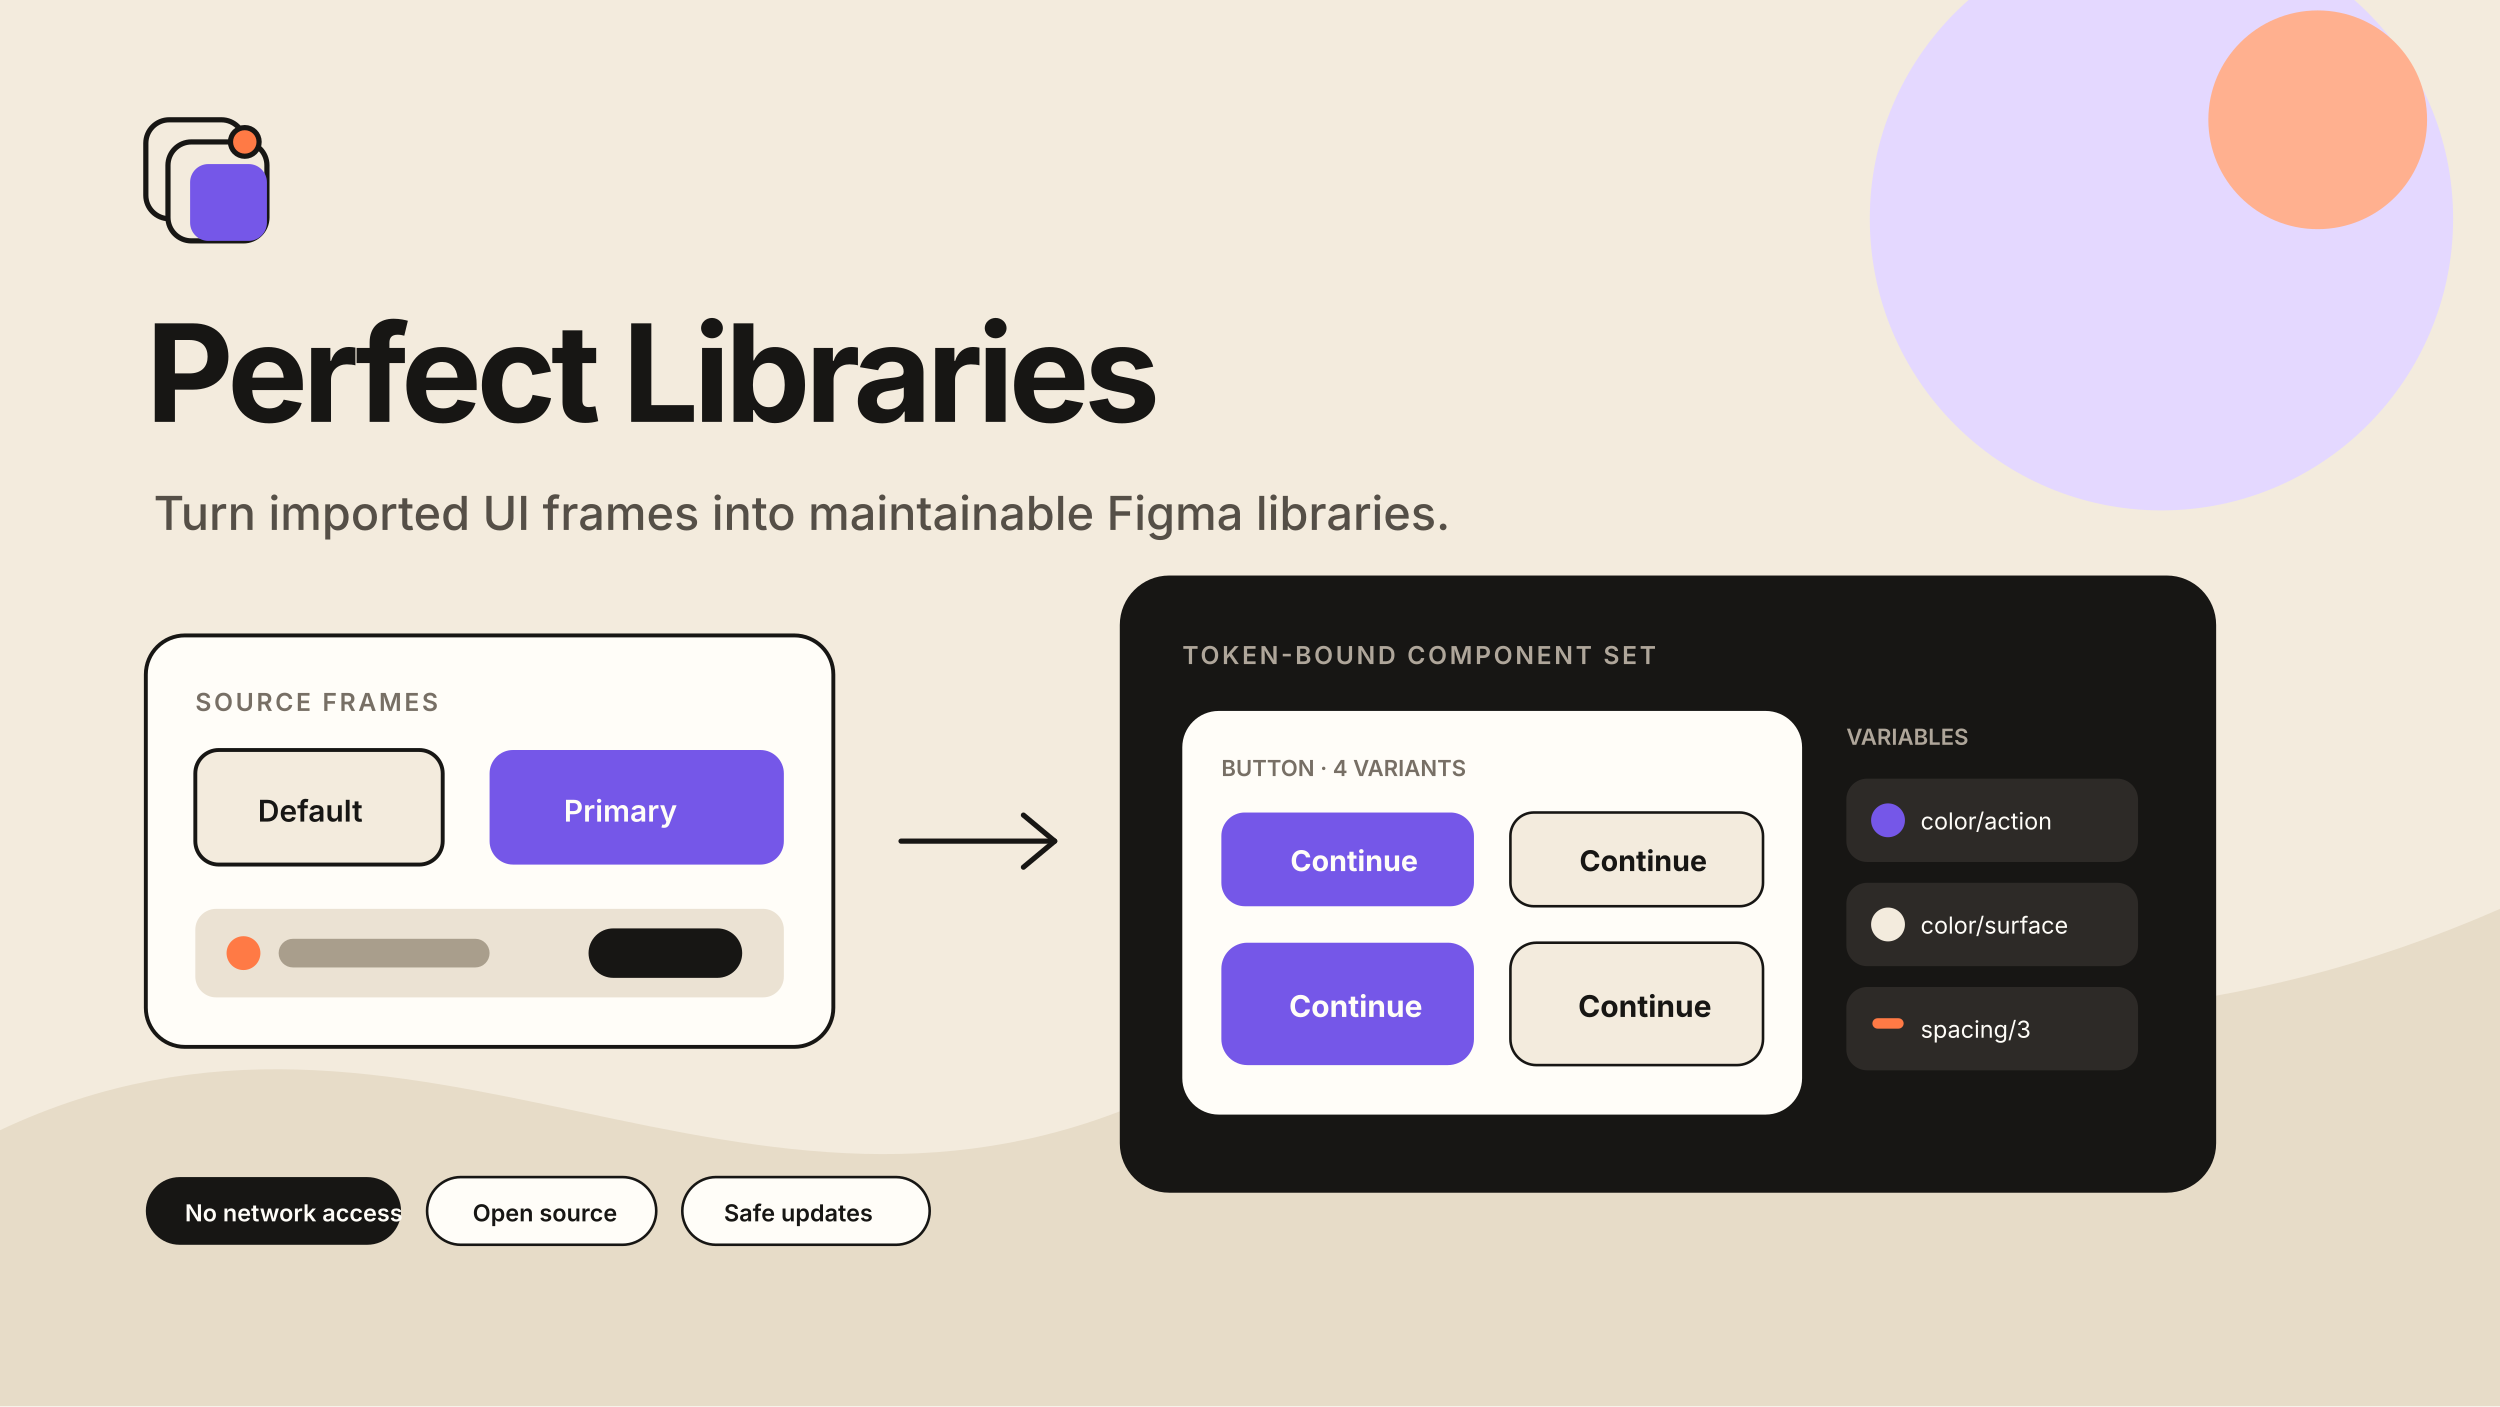
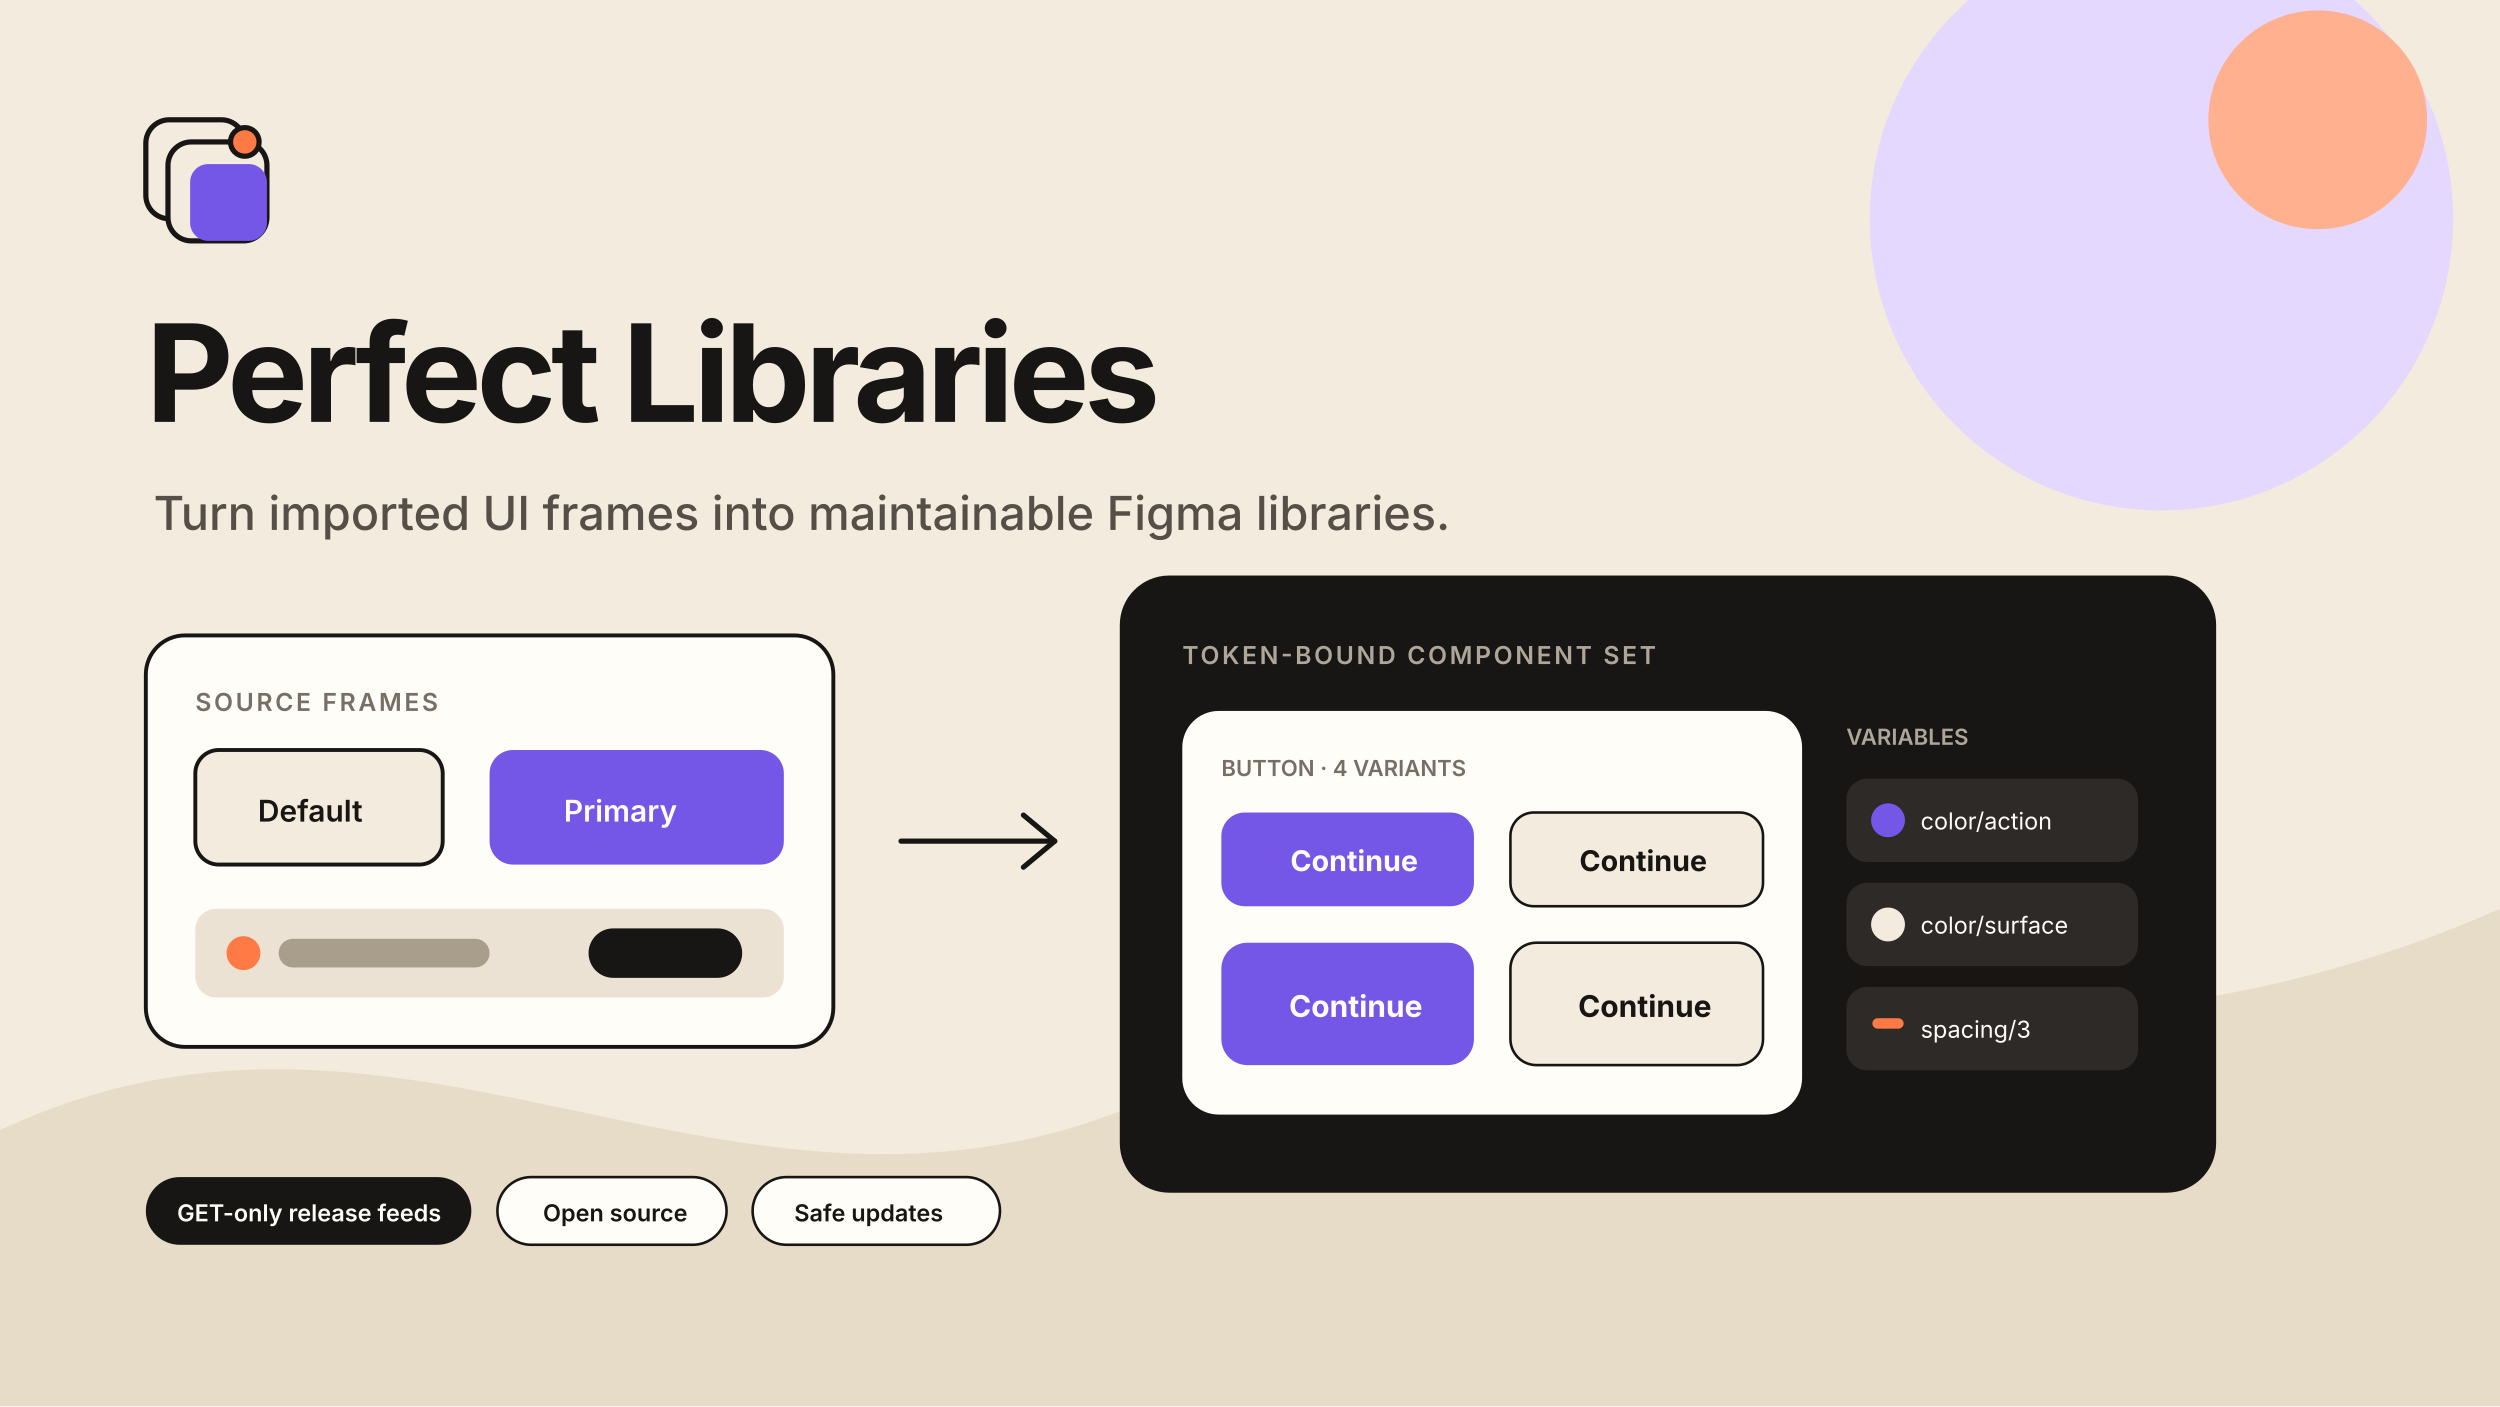
<svg xmlns="http://www.w3.org/2000/svg" width="1920" height="1080" viewBox="0 0 1920 1080" fill="none">
  <rect width="1920" height="1080" fill="#F3EBDD" />
  <path d="M0 868C318 718 572 990 894 839C1216 688 1510 878 1920 698V1080H0V868Z" fill="#E7DCC8" />
  <circle cx="1660" cy="168" r="224" fill="#E4D8FF" />
  <circle cx="1780" cy="92" r="84" fill="#FFB08F" />
  <g transform="translate(112 92)">
    <rect width="76" height="76" rx="18" fill="#F3EBDD" stroke="#171614" stroke-width="4" />
    <rect x="17" y="17" width="76" height="76" rx="18" fill="#F3EBDD" stroke="#171614" stroke-width="4" />
    <rect x="34" y="34" width="59" height="59" rx="14" fill="#7557E8" />
    <circle cx="76" cy="17" r="11" fill="#FF7A45" stroke="#171614" stroke-width="4" />
  </g>
  <text x="112" y="324" fill="#171614" font-family="Inter, SF Pro Display, Arial, sans-serif" font-size="104" font-weight="650" letter-spacing="-4">Perfect Libraries</text>
  <text x="118" y="407" fill="#554F47" font-family="Inter, SF Pro Text, Arial, sans-serif" font-size="36" font-weight="450">
    Turn imported UI frames into maintainable Figma libraries.
  </text>
  <g transform="translate(112 488)">
    <rect width="528" height="316" rx="30" fill="#FFFDF8" stroke="#171614" stroke-width="3" />
    <text x="38" y="58" fill="#776F65" font-family="Inter, Arial, sans-serif" font-size="19" font-weight="600" letter-spacing="2">SOURCE FRAMES</text>
    <rect x="38" y="88" width="190" height="88" rx="18" fill="#F3EBDD" stroke="#171614" stroke-width="3" />
    <rect x="264" y="88" width="226" height="88" rx="18" fill="#7557E8" />
    <text x="86" y="143" fill="#171614" font-family="Inter, Arial, sans-serif" font-size="23" font-weight="600">Default</text>
    <text x="321" y="143" fill="#FFFDF8" font-family="Inter, Arial, sans-serif" font-size="23" font-weight="600">Primary</text>
    <rect x="38" y="210" width="452" height="68" rx="16" fill="#EBE2D3" />
    <circle cx="75" cy="244" r="13" fill="#FF7A45" />
    <rect x="102" y="233" width="162" height="22" rx="11" fill="#A99E8C" />
    <rect x="340" y="225" width="118" height="38" rx="19" fill="#171614" />
  </g>
  <path d="M692 646H810" stroke="#171614" stroke-width="4" stroke-linecap="round" />
  <path d="M786 626L810 646L786 666" stroke="#171614" stroke-width="4" stroke-linecap="round" stroke-linejoin="round" />
  <g transform="translate(860 442)">
    <rect width="842" height="474" rx="38" fill="#171614" />
    <text x="48" y="68" fill="#AFA69A" font-family="Inter, Arial, sans-serif" font-size="19" font-weight="600" letter-spacing="2">TOKEN-BOUND COMPONENT SET</text>
    <g transform="translate(48 104)">
      <rect width="476" height="310" rx="28" fill="#FFFDF8" />
      <text x="30" y="50" fill="#776F65" font-family="Inter, Arial, sans-serif" font-size="17" font-weight="600">BUTTON · 4 VARIANTS</text>
      <rect x="30" y="78" width="194" height="72" rx="18" fill="#7557E8" />
      <rect x="252" y="78" width="194" height="72" rx="18" fill="#F3EBDD" stroke="#171614" stroke-width="2" />
      <rect x="30" y="178" width="194" height="94" rx="20" fill="#7557E8" />
      <rect x="252" y="178" width="194" height="94" rx="20" fill="#F3EBDD" stroke="#171614" stroke-width="2" />
      <text x="83" y="123" fill="#FFFDF8" font-family="Inter, Arial, sans-serif" font-size="22" font-weight="650">Continue</text>
      <text x="305" y="123" fill="#171614" font-family="Inter, Arial, sans-serif" font-size="22" font-weight="650">Continue</text>
      <text x="82" y="235" fill="#FFFDF8" font-family="Inter, Arial, sans-serif" font-size="23" font-weight="650">Continue</text>
      <text x="304" y="235" fill="#171614" font-family="Inter, Arial, sans-serif" font-size="23" font-weight="650">Continue</text>
    </g>
    <g transform="translate(558 104)">
      <text x="0" y="26" fill="#AFA69A" font-family="Inter, Arial, sans-serif" font-size="17" font-weight="600">VARIABLES</text>
      <rect y="52" width="224" height="64" rx="16" fill="#2D2A27" />
      <circle cx="32" cy="84" r="13" fill="#7557E8" />
      <text x="57" y="91" fill="#FFFDF8" font-family="Inter, Arial, sans-serif" font-size="18">color/action</text>
      <rect y="132" width="224" height="64" rx="16" fill="#2D2A27" />
      <circle cx="32" cy="164" r="13" fill="#F3EBDD" />
      <text x="57" y="171" fill="#FFFDF8" font-family="Inter, Arial, sans-serif" font-size="18">color/surface</text>
      <rect y="212" width="224" height="64" rx="16" fill="#2D2A27" />
      <rect x="20" y="236" width="24" height="8" rx="4" fill="#FF7A45" />
      <text x="57" y="251" fill="#FFFDF8" font-family="Inter, Arial, sans-serif" font-size="18">spacing/3</text>
    </g>
  </g>
  <g transform="translate(112 904)">
-     <rect width="196" height="52" rx="26" fill="#171614" />
-     <text x="30" y="34" fill="#FFFDF8" font-family="Inter, Arial, sans-serif" font-size="18" font-weight="600">No network access</text>
-     <rect x="216" width="176" height="52" rx="26" fill="#FFFDF8" stroke="#171614" stroke-width="2" />
-     <text x="251" y="34" fill="#171614" font-family="Inter, Arial, sans-serif" font-size="18" font-weight="600">Open source</text>
-     <rect x="412" width="190" height="52" rx="26" fill="#FFFDF8" stroke="#171614" stroke-width="2" />
-     <text x="444" y="34" fill="#171614" font-family="Inter, Arial, sans-serif" font-size="18" font-weight="600">Safe updates</text>
+     <rect width="250" height="52" rx="26" fill="#171614" />
+     <text x="24" y="34" fill="#FFFDF8" font-family="Inter, Arial, sans-serif" font-size="18" font-weight="600">GET-only release feeds</text>
+     <rect x="270" width="176" height="52" rx="26" fill="#FFFDF8" stroke="#171614" stroke-width="2" />
+     <text x="305" y="34" fill="#171614" font-family="Inter, Arial, sans-serif" font-size="18" font-weight="600">Open source</text>
+     <rect x="466" width="190" height="52" rx="26" fill="#FFFDF8" stroke="#171614" stroke-width="2" />
+     <text x="498" y="34" fill="#171614" font-family="Inter, Arial, sans-serif" font-size="18" font-weight="600">Safe updates</text>
  </g>
</svg>
